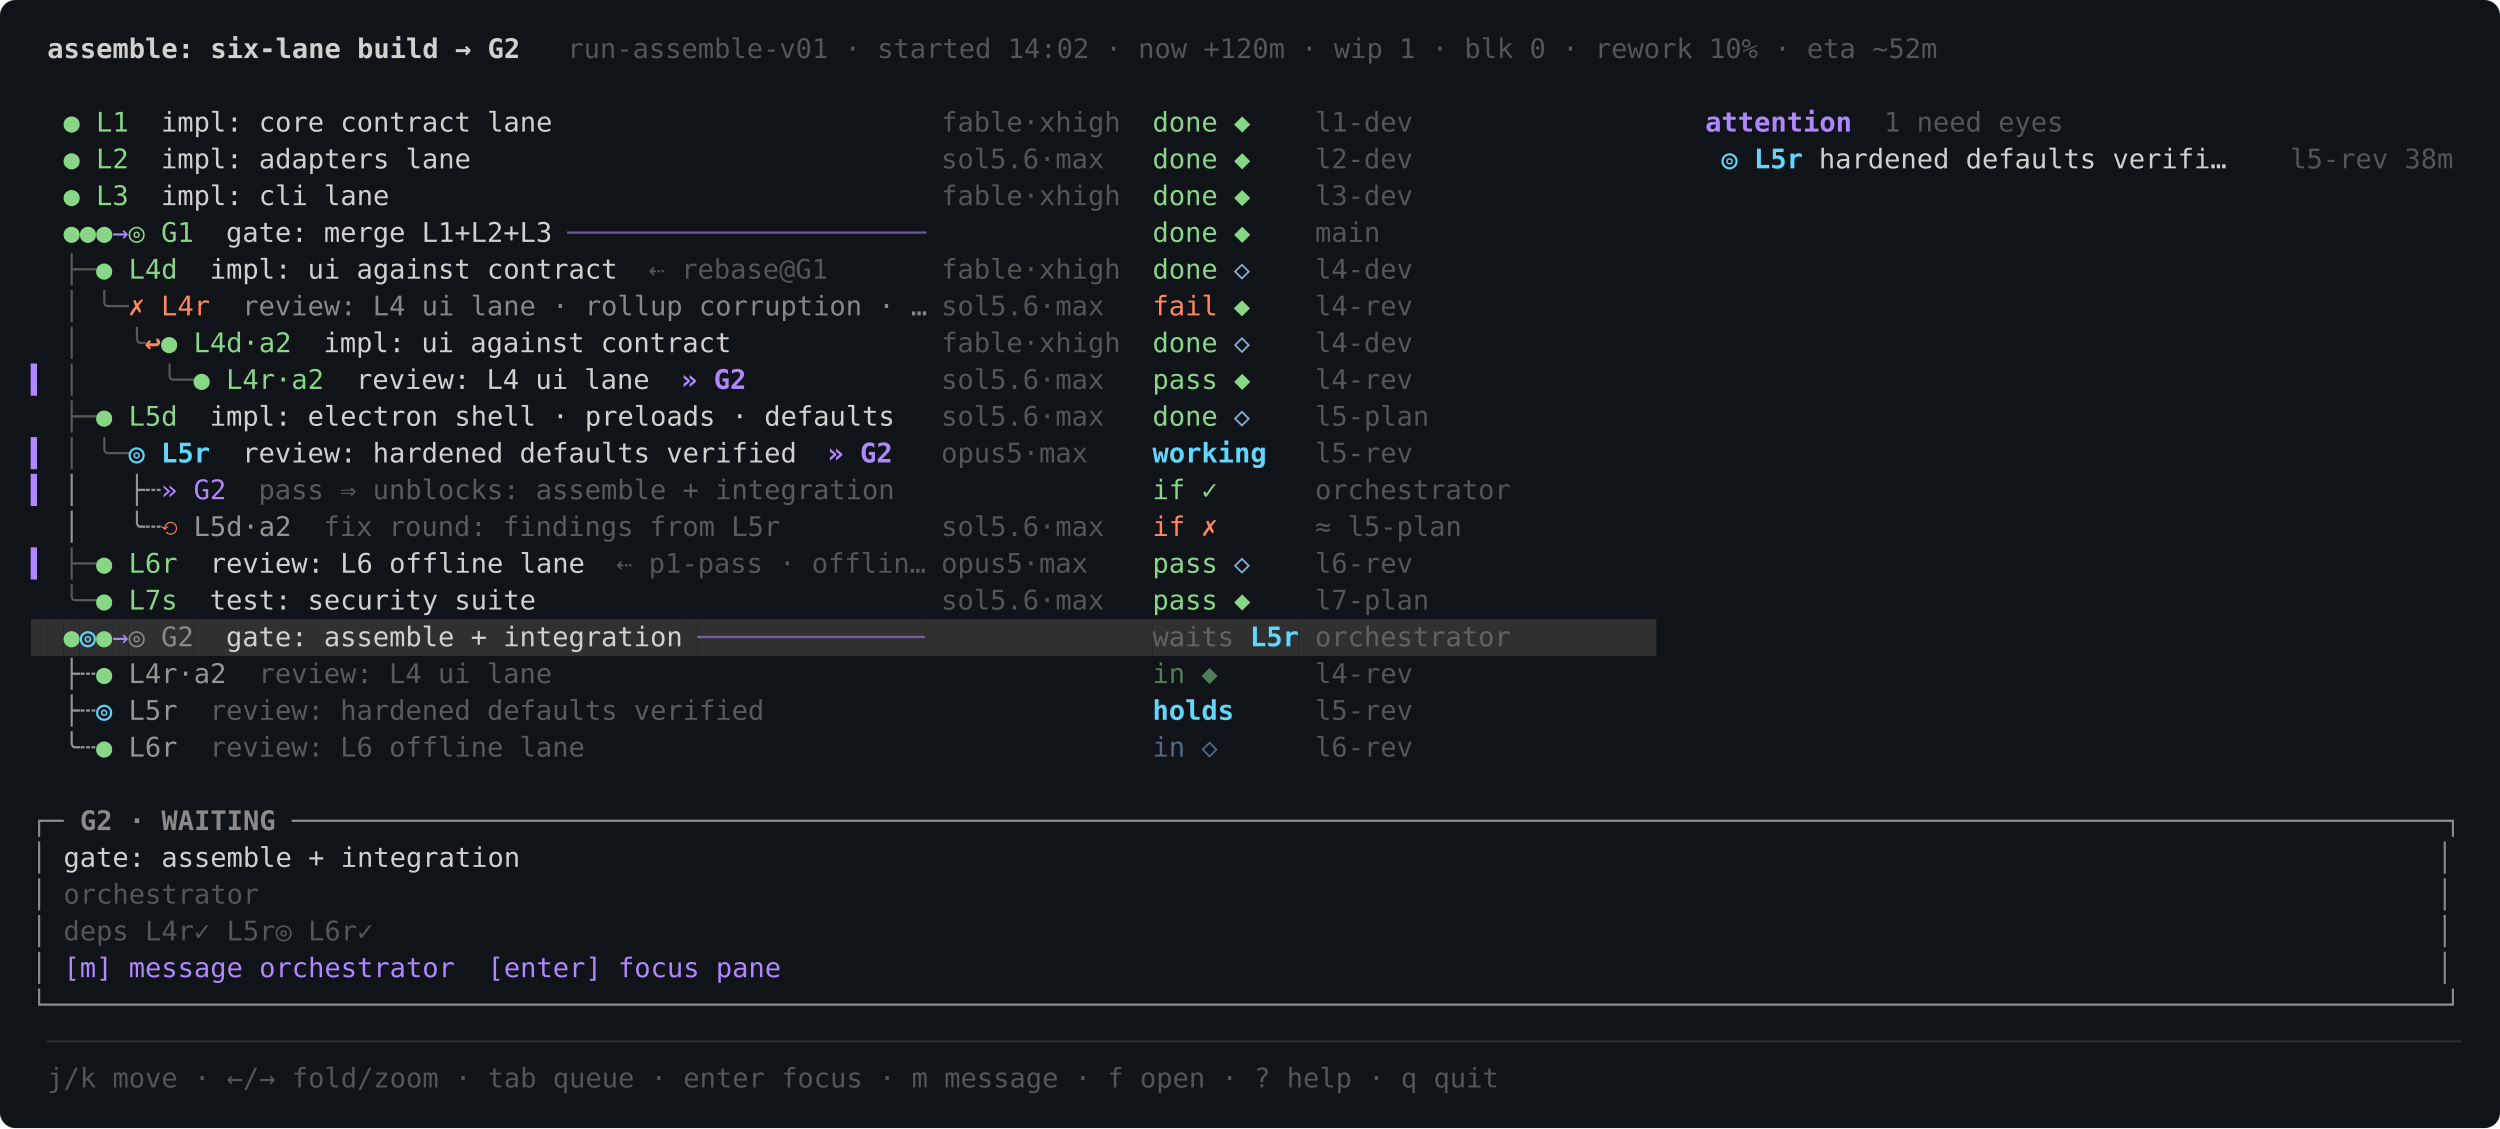
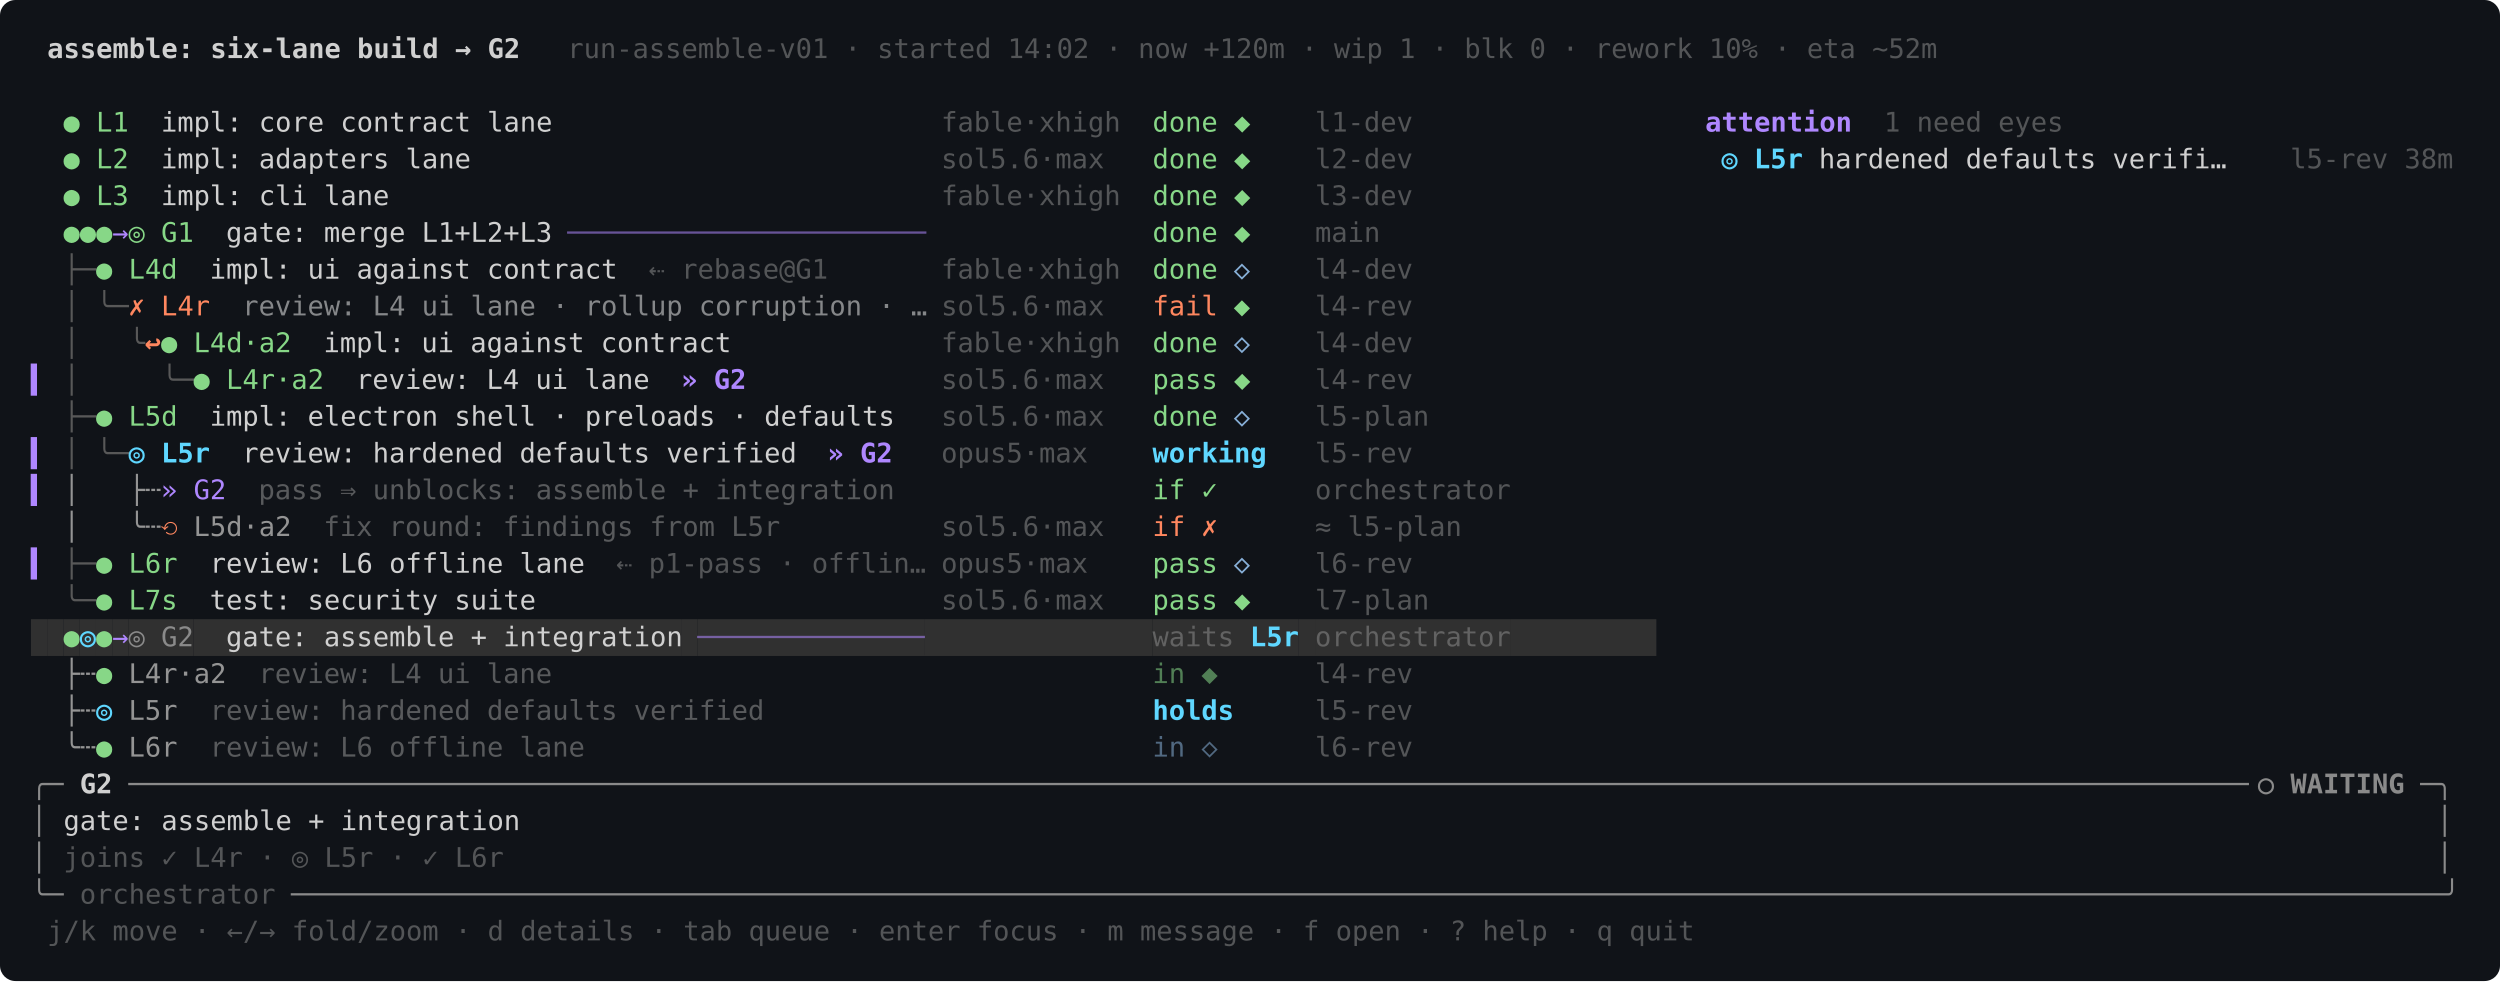
- <svg xmlns="http://www.w3.org/2000/svg" width="1292" height="583" viewBox="0 0 1292 583" font-family="'SF Mono','Cascadia Code','JetBrains Mono',Menlo,Consolas,monospace" font-size="14">
+ <svg xmlns="http://www.w3.org/2000/svg" width="1292" height="507" viewBox="0 0 1292 507" font-family="'SF Mono','Cascadia Code','JetBrains Mono',Menlo,Consolas,monospace" font-size="14">
  <rect width="100%" height="100%" rx="8" fill="#101318" />
  <text x="24.4" y="30.0" textLength="243.6" lengthAdjust="spacingAndGlyphs" fill="#d0d0d0" xml:space="preserve" font-weight="bold">assemble: six-lane build → G2</text>
  <text x="293.2" y="30.0" textLength="705.6" lengthAdjust="spacingAndGlyphs" fill="#8a8a8a" xml:space="preserve" fill-opacity="0.55">run-assemble-v01 · started 14:02 · now +120m · wip 1 · blk 0 · rework 10% · eta ~52m</text>
  <text x="32.8" y="68.0" textLength="33.6" lengthAdjust="spacingAndGlyphs" fill="#87d787" xml:space="preserve">● L1</text>
  <text x="83.2" y="68.0" textLength="201.6" lengthAdjust="spacingAndGlyphs" fill="#d0d0d0" xml:space="preserve">impl: core contract lane</text>
  <text x="486.4" y="68.0" textLength="92.4" lengthAdjust="spacingAndGlyphs" fill="#8a8a8a" xml:space="preserve" fill-opacity="0.55">fable·xhigh</text>
  <text x="595.6" y="68.0" textLength="50.4" lengthAdjust="spacingAndGlyphs" fill="#87d787" xml:space="preserve">done ◆</text>
  <text x="679.6" y="68.0" textLength="50.4" lengthAdjust="spacingAndGlyphs" fill="#8a8a8a" xml:space="preserve" fill-opacity="0.55">l1-dev</text>
  <text x="872.8" y="68.0" textLength="84.0" lengthAdjust="spacingAndGlyphs" fill="#af87ff" xml:space="preserve" font-weight="bold"> attention</text>
  <text x="956.8" y="68.0" textLength="109.2" lengthAdjust="spacingAndGlyphs" fill="#8a8a8a" xml:space="preserve" fill-opacity="0.55">  1 need eyes</text>
  <text x="32.8" y="87.0" textLength="33.6" lengthAdjust="spacingAndGlyphs" fill="#87d787" xml:space="preserve">● L2</text>
  <text x="83.2" y="87.0" textLength="159.6" lengthAdjust="spacingAndGlyphs" fill="#d0d0d0" xml:space="preserve">impl: adapters lane</text>
  <text x="486.4" y="87.0" textLength="84.0" lengthAdjust="spacingAndGlyphs" fill="#8a8a8a" xml:space="preserve" fill-opacity="0.55">sol5.6·max</text>
  <text x="595.6" y="87.0" textLength="50.4" lengthAdjust="spacingAndGlyphs" fill="#87d787" xml:space="preserve">done ◆</text>
  <text x="679.6" y="87.0" textLength="50.4" lengthAdjust="spacingAndGlyphs" fill="#8a8a8a" xml:space="preserve" fill-opacity="0.55">l2-dev</text>
  <text x="889.6" y="87.0" textLength="42.0" lengthAdjust="spacingAndGlyphs" fill="#5fd7ff" xml:space="preserve" font-weight="bold">◎ L5r</text>
  <text x="940.0" y="87.0" textLength="210.0" lengthAdjust="spacingAndGlyphs" fill="#d0d0d0" xml:space="preserve">hardened defaults verifi…</text>
  <text x="1183.6" y="87.0" textLength="84.0" lengthAdjust="spacingAndGlyphs" fill="#8a8a8a" xml:space="preserve" fill-opacity="0.55">l5-rev 38m</text>
  <text x="32.8" y="106.0" textLength="33.6" lengthAdjust="spacingAndGlyphs" fill="#87d787" xml:space="preserve">● L3</text>
  <text x="83.2" y="106.0" textLength="117.6" lengthAdjust="spacingAndGlyphs" fill="#d0d0d0" xml:space="preserve">impl: cli lane</text>
  <text x="486.4" y="106.0" textLength="92.4" lengthAdjust="spacingAndGlyphs" fill="#8a8a8a" xml:space="preserve" fill-opacity="0.55">fable·xhigh</text>
  <text x="595.6" y="106.0" textLength="50.4" lengthAdjust="spacingAndGlyphs" fill="#87d787" xml:space="preserve">done ◆</text>
  <text x="679.6" y="106.0" textLength="50.4" lengthAdjust="spacingAndGlyphs" fill="#8a8a8a" xml:space="preserve" fill-opacity="0.55">l3-dev</text>
  <text x="32.8" y="125.0" textLength="25.2" lengthAdjust="spacingAndGlyphs" fill="#87d787" xml:space="preserve">●●●</text>
  <text x="58.0" y="125.0" textLength="8.4" lengthAdjust="spacingAndGlyphs" fill="#af87ff" xml:space="preserve">→</text>
  <text x="66.4" y="125.0" textLength="33.6" lengthAdjust="spacingAndGlyphs" fill="#87d787" xml:space="preserve">◎ G1</text>
  <text x="116.8" y="125.0" textLength="168.0" lengthAdjust="spacingAndGlyphs" fill="#d0d0d0" xml:space="preserve">gate: merge L1+L2+L3</text>
  <text x="293.2" y="125.0" textLength="184.8" lengthAdjust="spacingAndGlyphs" fill="#af87ff" xml:space="preserve" fill-opacity="0.55">──────────────────────</text>
  <text x="595.6" y="125.0" textLength="50.4" lengthAdjust="spacingAndGlyphs" fill="#87d787" xml:space="preserve">done ◆</text>
  <text x="679.6" y="125.0" textLength="33.6" lengthAdjust="spacingAndGlyphs" fill="#8a8a8a" xml:space="preserve" fill-opacity="0.55">main</text>
  <text x="24.4" y="144.0" textLength="25.2" lengthAdjust="spacingAndGlyphs" fill="#585858" xml:space="preserve"> ├─</text>
  <text x="49.6" y="144.0" textLength="42.0" lengthAdjust="spacingAndGlyphs" fill="#87d787" xml:space="preserve">● L4d</text>
  <text x="108.4" y="144.0" textLength="210.0" lengthAdjust="spacingAndGlyphs" fill="#d0d0d0" xml:space="preserve">impl: ui against contract</text>
  <text x="335.2" y="144.0" textLength="100.8" lengthAdjust="spacingAndGlyphs" fill="#8a8a8a" xml:space="preserve" fill-opacity="0.55">⇠ rebase@G1 </text>
  <text x="486.4" y="144.0" textLength="92.4" lengthAdjust="spacingAndGlyphs" fill="#8a8a8a" xml:space="preserve" fill-opacity="0.55">fable·xhigh</text>
  <text x="595.6" y="144.0" textLength="42.0" lengthAdjust="spacingAndGlyphs" fill="#87d787" xml:space="preserve">done </text>
  <text x="637.6" y="144.0" textLength="8.4" lengthAdjust="spacingAndGlyphs" fill="#87afd7" xml:space="preserve">◇</text>
  <text x="679.6" y="144.0" textLength="50.4" lengthAdjust="spacingAndGlyphs" fill="#8a8a8a" xml:space="preserve" fill-opacity="0.55">l4-dev</text>
  <text x="24.4" y="163.0" textLength="42.0" lengthAdjust="spacingAndGlyphs" fill="#585858" xml:space="preserve"> │ ╰─</text>
  <text x="66.4" y="163.0" textLength="42.0" lengthAdjust="spacingAndGlyphs" fill="#ff875f" xml:space="preserve">✗ L4r</text>
  <text x="125.2" y="163.0" textLength="352.8" lengthAdjust="spacingAndGlyphs" fill="#e6e6e6" xml:space="preserve" fill-opacity="0.55">review: L4 ui lane · rollup corruption · …</text>
  <text x="486.4" y="163.0" textLength="84.0" lengthAdjust="spacingAndGlyphs" fill="#8a8a8a" xml:space="preserve" fill-opacity="0.55">sol5.6·max</text>
  <text x="595.6" y="163.0" textLength="42.0" lengthAdjust="spacingAndGlyphs" fill="#ff875f" xml:space="preserve">fail </text>
  <text x="637.6" y="163.0" textLength="8.4" lengthAdjust="spacingAndGlyphs" fill="#87d787" xml:space="preserve">◆</text>
  <text x="679.6" y="163.0" textLength="50.4" lengthAdjust="spacingAndGlyphs" fill="#8a8a8a" xml:space="preserve" fill-opacity="0.55">l4-rev</text>
  <text x="24.4" y="182.0" textLength="50.4" lengthAdjust="spacingAndGlyphs" fill="#585858" xml:space="preserve"> │   ╰</text>
  <text x="74.8" y="182.0" textLength="8.4" lengthAdjust="spacingAndGlyphs" fill="#ff875f" xml:space="preserve" font-weight="bold">↩</text>
  <text x="83.2" y="182.0" textLength="67.2" lengthAdjust="spacingAndGlyphs" fill="#87d787" xml:space="preserve">● L4d·a2</text>
  <text x="167.2" y="182.0" textLength="210.0" lengthAdjust="spacingAndGlyphs" fill="#d0d0d0" xml:space="preserve">impl: ui against contract</text>
  <text x="486.4" y="182.0" textLength="92.4" lengthAdjust="spacingAndGlyphs" fill="#8a8a8a" xml:space="preserve" fill-opacity="0.55">fable·xhigh</text>
  <text x="595.6" y="182.0" textLength="42.0" lengthAdjust="spacingAndGlyphs" fill="#87d787" xml:space="preserve">done </text>
  <text x="637.6" y="182.0" textLength="8.4" lengthAdjust="spacingAndGlyphs" fill="#87afd7" xml:space="preserve">◇</text>
  <text x="679.6" y="182.0" textLength="50.4" lengthAdjust="spacingAndGlyphs" fill="#8a8a8a" xml:space="preserve" fill-opacity="0.55">l4-dev</text>
  <text x="16.0" y="201.0" textLength="8.4" lengthAdjust="spacingAndGlyphs" fill="#af87ff" xml:space="preserve" font-weight="bold">▍</text>
  <text x="24.4" y="201.0" textLength="75.6" lengthAdjust="spacingAndGlyphs" fill="#585858" xml:space="preserve"> │     ╰─</text>
  <text x="100.0" y="201.0" textLength="67.2" lengthAdjust="spacingAndGlyphs" fill="#87d787" xml:space="preserve">● L4r·a2</text>
  <text x="184.0" y="201.0" textLength="151.2" lengthAdjust="spacingAndGlyphs" fill="#d0d0d0" xml:space="preserve">review: L4 ui lane</text>
  <text x="352.0" y="201.0" textLength="33.6" lengthAdjust="spacingAndGlyphs" fill="#af87ff" xml:space="preserve" font-weight="bold">» G2</text>
  <text x="486.4" y="201.0" textLength="84.0" lengthAdjust="spacingAndGlyphs" fill="#8a8a8a" xml:space="preserve" fill-opacity="0.55">sol5.6·max</text>
  <text x="595.6" y="201.0" textLength="50.4" lengthAdjust="spacingAndGlyphs" fill="#87d787" xml:space="preserve">pass ◆</text>
  <text x="679.6" y="201.0" textLength="50.4" lengthAdjust="spacingAndGlyphs" fill="#8a8a8a" xml:space="preserve" fill-opacity="0.55">l4-rev</text>
  <text x="24.4" y="220.0" textLength="25.2" lengthAdjust="spacingAndGlyphs" fill="#585858" xml:space="preserve"> ├─</text>
  <text x="49.6" y="220.0" textLength="42.0" lengthAdjust="spacingAndGlyphs" fill="#87d787" xml:space="preserve">● L5d</text>
  <text x="108.4" y="220.0" textLength="352.8" lengthAdjust="spacingAndGlyphs" fill="#d0d0d0" xml:space="preserve">impl: electron shell · preloads · defaults</text>
  <text x="486.4" y="220.0" textLength="84.0" lengthAdjust="spacingAndGlyphs" fill="#8a8a8a" xml:space="preserve" fill-opacity="0.55">sol5.6·max</text>
  <text x="595.6" y="220.0" textLength="42.0" lengthAdjust="spacingAndGlyphs" fill="#87d787" xml:space="preserve">done </text>
  <text x="637.6" y="220.0" textLength="8.4" lengthAdjust="spacingAndGlyphs" fill="#87afd7" xml:space="preserve">◇</text>
  <text x="679.6" y="220.0" textLength="58.8" lengthAdjust="spacingAndGlyphs" fill="#8a8a8a" xml:space="preserve" fill-opacity="0.55">l5-plan</text>
  <text x="16.0" y="239.0" textLength="8.4" lengthAdjust="spacingAndGlyphs" fill="#af87ff" xml:space="preserve" font-weight="bold">▍</text>
  <text x="24.4" y="239.0" textLength="42.0" lengthAdjust="spacingAndGlyphs" fill="#585858" xml:space="preserve"> │ ╰─</text>
  <text x="66.4" y="239.0" textLength="42.0" lengthAdjust="spacingAndGlyphs" fill="#5fd7ff" xml:space="preserve" font-weight="bold">◎ L5r</text>
  <text x="125.2" y="239.0" textLength="285.6" lengthAdjust="spacingAndGlyphs" fill="#d0d0d0" xml:space="preserve">review: hardened defaults verified</text>
  <text x="427.6" y="239.0" textLength="33.6" lengthAdjust="spacingAndGlyphs" fill="#af87ff" xml:space="preserve" font-weight="bold">» G2</text>
  <text x="486.4" y="239.0" textLength="75.6" lengthAdjust="spacingAndGlyphs" fill="#8a8a8a" xml:space="preserve" fill-opacity="0.55">opus5·max</text>
  <text x="595.6" y="239.0" textLength="58.8" lengthAdjust="spacingAndGlyphs" fill="#5fd7ff" xml:space="preserve" font-weight="bold">working</text>
  <text x="679.6" y="239.0" textLength="50.4" lengthAdjust="spacingAndGlyphs" fill="#8a8a8a" xml:space="preserve" fill-opacity="0.55">l5-rev</text>
  <text x="16.0" y="258.0" textLength="8.4" lengthAdjust="spacingAndGlyphs" fill="#af87ff" xml:space="preserve" font-weight="bold">▍</text>
  <text x="24.4" y="258.0" textLength="58.8" lengthAdjust="spacingAndGlyphs" fill="#949494" xml:space="preserve"> │   ├┄</text>
  <text x="83.2" y="258.0" textLength="33.6" lengthAdjust="spacingAndGlyphs" fill="#af87ff" xml:space="preserve">» G2</text>
  <text x="133.6" y="258.0" textLength="327.6" lengthAdjust="spacingAndGlyphs" fill="#949494" xml:space="preserve" fill-opacity="0.55">pass ⇒ unblocks: assemble + integration</text>
  <text x="595.6" y="258.0" textLength="33.6" lengthAdjust="spacingAndGlyphs" fill="#87d787" xml:space="preserve">if ✓</text>
  <text x="679.6" y="258.0" textLength="100.8" lengthAdjust="spacingAndGlyphs" fill="#8a8a8a" xml:space="preserve" fill-opacity="0.55">orchestrator</text>
  <text x="24.4" y="277.0" textLength="58.8" lengthAdjust="spacingAndGlyphs" fill="#949494" xml:space="preserve"> │   ╰┄</text>
  <text x="83.2" y="277.0" textLength="8.4" lengthAdjust="spacingAndGlyphs" fill="#ff875f" xml:space="preserve">⟲</text>
  <text x="91.6" y="277.0" textLength="58.8" lengthAdjust="spacingAndGlyphs" fill="#949494" xml:space="preserve"> L5d·a2</text>
  <text x="167.2" y="277.0" textLength="235.2" lengthAdjust="spacingAndGlyphs" fill="#949494" xml:space="preserve" fill-opacity="0.55">fix round: findings from L5r</text>
  <text x="486.4" y="277.0" textLength="84.0" lengthAdjust="spacingAndGlyphs" fill="#8a8a8a" xml:space="preserve" fill-opacity="0.55">sol5.6·max</text>
  <text x="595.6" y="277.0" textLength="33.6" lengthAdjust="spacingAndGlyphs" fill="#ff875f" xml:space="preserve">if ✗</text>
  <text x="679.6" y="277.0" textLength="75.6" lengthAdjust="spacingAndGlyphs" fill="#8a8a8a" xml:space="preserve" fill-opacity="0.55">≈ l5-plan</text>
  <text x="16.0" y="296.0" textLength="8.4" lengthAdjust="spacingAndGlyphs" fill="#af87ff" xml:space="preserve" font-weight="bold">▍</text>
  <text x="24.4" y="296.0" textLength="25.2" lengthAdjust="spacingAndGlyphs" fill="#585858" xml:space="preserve"> ├─</text>
  <text x="49.6" y="296.0" textLength="42.0" lengthAdjust="spacingAndGlyphs" fill="#87d787" xml:space="preserve">● L6r</text>
  <text x="108.4" y="296.0" textLength="193.2" lengthAdjust="spacingAndGlyphs" fill="#d0d0d0" xml:space="preserve">review: L6 offline lane</text>
  <text x="318.4" y="296.0" textLength="159.6" lengthAdjust="spacingAndGlyphs" fill="#8a8a8a" xml:space="preserve" fill-opacity="0.55">⇠ p1-pass · offlin…</text>
  <text x="486.4" y="296.0" textLength="75.6" lengthAdjust="spacingAndGlyphs" fill="#8a8a8a" xml:space="preserve" fill-opacity="0.55">opus5·max</text>
  <text x="595.6" y="296.0" textLength="42.0" lengthAdjust="spacingAndGlyphs" fill="#87d787" xml:space="preserve">pass </text>
  <text x="637.6" y="296.0" textLength="8.4" lengthAdjust="spacingAndGlyphs" fill="#87afd7" xml:space="preserve">◇</text>
  <text x="679.6" y="296.0" textLength="50.4" lengthAdjust="spacingAndGlyphs" fill="#8a8a8a" xml:space="preserve" fill-opacity="0.55">l6-rev</text>
  <text x="24.4" y="315.0" textLength="25.2" lengthAdjust="spacingAndGlyphs" fill="#585858" xml:space="preserve"> ╰─</text>
  <text x="49.6" y="315.0" textLength="42.0" lengthAdjust="spacingAndGlyphs" fill="#87d787" xml:space="preserve">● L7s</text>
  <text x="108.4" y="315.0" textLength="168.0" lengthAdjust="spacingAndGlyphs" fill="#d0d0d0" xml:space="preserve">test: security suite</text>
  <text x="486.4" y="315.0" textLength="84.0" lengthAdjust="spacingAndGlyphs" fill="#8a8a8a" xml:space="preserve" fill-opacity="0.55">sol5.6·max</text>
  <text x="595.6" y="315.0" textLength="50.4" lengthAdjust="spacingAndGlyphs" fill="#87d787" xml:space="preserve">pass ◆</text>
  <text x="679.6" y="315.0" textLength="58.8" lengthAdjust="spacingAndGlyphs" fill="#8a8a8a" xml:space="preserve" fill-opacity="0.55">l7-plan</text>
  <rect x="16.0" y="320.0" width="8.4" height="19" fill="#303030" />
  <rect x="24.4" y="320.0" width="8.4" height="19" fill="#303030" />
  <rect x="32.8" y="320.0" width="8.4" height="19" fill="#303030" />
  <text x="32.8" y="334.0" textLength="8.4" lengthAdjust="spacingAndGlyphs" fill="#87d787" xml:space="preserve">●</text>
  <rect x="41.2" y="320.0" width="8.4" height="19" fill="#303030" />
  <text x="41.2" y="334.0" textLength="8.4" lengthAdjust="spacingAndGlyphs" fill="#5fd7ff" xml:space="preserve" font-weight="bold">◎</text>
  <rect x="49.6" y="320.0" width="8.4" height="19" fill="#303030" />
  <text x="49.6" y="334.0" textLength="8.4" lengthAdjust="spacingAndGlyphs" fill="#87d787" xml:space="preserve">●</text>
  <rect x="58.0" y="320.0" width="8.4" height="19" fill="#303030" />
  <text x="58.0" y="334.0" textLength="8.4" lengthAdjust="spacingAndGlyphs" fill="#af87ff" xml:space="preserve">→</text>
  <rect x="66.4" y="320.0" width="33.6" height="19" fill="#303030" />
  <text x="66.4" y="334.0" textLength="33.6" lengthAdjust="spacingAndGlyphs" fill="#8a8a8a" xml:space="preserve">◎ G2</text>
  <rect x="100.0" y="320.0" width="16.8" height="19" fill="#303030" />
  <rect x="116.8" y="320.0" width="235.2" height="19" fill="#303030" />
  <text x="116.8" y="334.0" textLength="235.2" lengthAdjust="spacingAndGlyphs" fill="#d0d0d0" xml:space="preserve">gate: assemble + integration</text>
  <rect x="352.0" y="320.0" width="8.4" height="19" fill="#303030" />
  <rect x="360.4" y="320.0" width="117.6" height="19" fill="#303030" />
  <text x="360.4" y="334.0" textLength="117.6" lengthAdjust="spacingAndGlyphs" fill="#af87ff" xml:space="preserve" fill-opacity="0.55">──────────────</text>
  <rect x="478.0" y="320.0" width="117.6" height="19" fill="#303030" />
  <rect x="595.6" y="320.0" width="50.4" height="19" fill="#303030" />
  <text x="595.6" y="334.0" textLength="50.4" lengthAdjust="spacingAndGlyphs" fill="#8a8a8a" xml:space="preserve" fill-opacity="0.55">waits </text>
  <rect x="646.0" y="320.0" width="25.2" height="19" fill="#303030" />
  <text x="646.0" y="334.0" textLength="25.2" lengthAdjust="spacingAndGlyphs" fill="#5fd7ff" xml:space="preserve" font-weight="bold">L5r</text>
  <rect x="671.2" y="320.0" width="8.4" height="19" fill="#303030" />
  <rect x="679.6" y="320.0" width="100.8" height="19" fill="#303030" />
  <text x="679.6" y="334.0" textLength="100.8" lengthAdjust="spacingAndGlyphs" fill="#8a8a8a" xml:space="preserve" fill-opacity="0.55">orchestrator</text>
  <rect x="780.4" y="320.0" width="75.6" height="19" fill="#303030" />
  <text x="24.4" y="353.0" textLength="25.2" lengthAdjust="spacingAndGlyphs" fill="#949494" xml:space="preserve"> ├┄</text>
  <text x="49.6" y="353.0" textLength="8.4" lengthAdjust="spacingAndGlyphs" fill="#87d787" xml:space="preserve">●</text>
  <text x="58.0" y="353.0" textLength="58.8" lengthAdjust="spacingAndGlyphs" fill="#949494" xml:space="preserve"> L4r·a2</text>
  <text x="133.6" y="353.0" textLength="151.2" lengthAdjust="spacingAndGlyphs" fill="#949494" xml:space="preserve" fill-opacity="0.55">review: L4 ui lane</text>
  <text x="595.6" y="353.0" textLength="33.6" lengthAdjust="spacingAndGlyphs" fill="#87d787" xml:space="preserve" fill-opacity="0.55">in ◆</text>
  <text x="679.6" y="353.0" textLength="50.4" lengthAdjust="spacingAndGlyphs" fill="#8a8a8a" xml:space="preserve" fill-opacity="0.55">l4-rev</text>
  <text x="24.4" y="372.0" textLength="25.2" lengthAdjust="spacingAndGlyphs" fill="#949494" xml:space="preserve"> ├┄</text>
  <text x="49.6" y="372.0" textLength="8.4" lengthAdjust="spacingAndGlyphs" fill="#5fd7ff" xml:space="preserve" font-weight="bold">◎</text>
  <text x="58.0" y="372.0" textLength="33.6" lengthAdjust="spacingAndGlyphs" fill="#949494" xml:space="preserve"> L5r</text>
  <text x="108.4" y="372.0" textLength="285.6" lengthAdjust="spacingAndGlyphs" fill="#949494" xml:space="preserve" fill-opacity="0.55">review: hardened defaults verified</text>
  <text x="595.6" y="372.0" textLength="42.0" lengthAdjust="spacingAndGlyphs" fill="#5fd7ff" xml:space="preserve" font-weight="bold">holds</text>
  <text x="679.6" y="372.0" textLength="50.4" lengthAdjust="spacingAndGlyphs" fill="#8a8a8a" xml:space="preserve" fill-opacity="0.55">l5-rev</text>
  <text x="24.4" y="391.0" textLength="25.2" lengthAdjust="spacingAndGlyphs" fill="#949494" xml:space="preserve"> ╰┄</text>
  <text x="49.6" y="391.0" textLength="8.4" lengthAdjust="spacingAndGlyphs" fill="#87d787" xml:space="preserve">●</text>
  <text x="58.0" y="391.0" textLength="33.6" lengthAdjust="spacingAndGlyphs" fill="#949494" xml:space="preserve"> L6r</text>
  <text x="108.4" y="391.0" textLength="193.2" lengthAdjust="spacingAndGlyphs" fill="#949494" xml:space="preserve" fill-opacity="0.55">review: L6 offline lane</text>
  <text x="595.6" y="391.0" textLength="33.6" lengthAdjust="spacingAndGlyphs" fill="#87afd7" xml:space="preserve" fill-opacity="0.55">in ◇</text>
  <text x="679.6" y="391.0" textLength="50.4" lengthAdjust="spacingAndGlyphs" fill="#8a8a8a" xml:space="preserve" fill-opacity="0.55">l6-rev</text>
-   <text x="16.0" y="429.0" textLength="1251.6" lengthAdjust="spacingAndGlyphs" fill="#8a8a8a" xml:space="preserve" font-weight="bold">┌─ G2 · WAITING ────────────────────────────────────────────────────────────────────────────────────────────────────────────────────────────────────┐</text>
-   <text x="16.0" y="448.0" textLength="16.8" lengthAdjust="spacingAndGlyphs" fill="#8a8a8a" xml:space="preserve">│ </text>
-   <text x="32.8" y="448.0" textLength="235.2" lengthAdjust="spacingAndGlyphs" fill="#d0d0d0" xml:space="preserve">gate: assemble + integration</text>
-   <text x="1250.8" y="448.0" textLength="16.8" lengthAdjust="spacingAndGlyphs" fill="#8a8a8a" xml:space="preserve"> │</text>
-   <text x="16.0" y="467.0" textLength="16.8" lengthAdjust="spacingAndGlyphs" fill="#8a8a8a" xml:space="preserve">│ </text>
-   <text x="32.8" y="467.0" textLength="100.8" lengthAdjust="spacingAndGlyphs" fill="#8a8a8a" xml:space="preserve" fill-opacity="0.55">orchestrator</text>
-   <text x="1250.8" y="467.0" textLength="16.8" lengthAdjust="spacingAndGlyphs" fill="#8a8a8a" xml:space="preserve"> │</text>
-   <text x="16.0" y="486.0" textLength="16.8" lengthAdjust="spacingAndGlyphs" fill="#8a8a8a" xml:space="preserve">│ </text>
-   <text x="32.8" y="486.0" textLength="159.6" lengthAdjust="spacingAndGlyphs" fill="#8a8a8a" xml:space="preserve" fill-opacity="0.55">deps L4r✓ L5r◎ L6r✓</text>
-   <text x="1250.8" y="486.0" textLength="16.8" lengthAdjust="spacingAndGlyphs" fill="#8a8a8a" xml:space="preserve"> │</text>
-   <text x="16.0" y="505.0" textLength="16.8" lengthAdjust="spacingAndGlyphs" fill="#8a8a8a" xml:space="preserve">│ </text>
-   <text x="32.8" y="505.0" textLength="369.6" lengthAdjust="spacingAndGlyphs" fill="#af87ff" xml:space="preserve">[m] message orchestrator  [enter] focus pane</text>
-   <text x="1250.8" y="505.0" textLength="16.8" lengthAdjust="spacingAndGlyphs" fill="#8a8a8a" xml:space="preserve"> │</text>
-   <text x="16.0" y="524.0" textLength="1251.6" lengthAdjust="spacingAndGlyphs" fill="#8a8a8a" xml:space="preserve">└───────────────────────────────────────────────────────────────────────────────────────────────────────────────────────────────────────────────────┘</text>
-   <text x="16.0" y="543.0" textLength="1251.6" lengthAdjust="spacingAndGlyphs" fill="#444444" xml:space="preserve" fill-opacity="0.55"> ────────────────────────────────────────────────────────────────────────────────────────────────────────────────────────────────────────────────────</text>
-   <text x="24.4" y="562.0" textLength="747.6" lengthAdjust="spacingAndGlyphs" fill="#8a8a8a" xml:space="preserve" fill-opacity="0.55">j/k move · ←/→ fold/zoom · tab queue · enter focus · m message · f open · ? help · q quit</text>
+   <text x="16.0" y="410.0" textLength="16.8" lengthAdjust="spacingAndGlyphs" fill="#8a8a8a" xml:space="preserve">╭─</text>
+   <text x="32.8" y="410.0" textLength="33.6" lengthAdjust="spacingAndGlyphs" fill="#d0d0d0" xml:space="preserve" font-weight="bold"> G2 </text>
+   <text x="66.4" y="410.0" textLength="1092.0" lengthAdjust="spacingAndGlyphs" fill="#8a8a8a" xml:space="preserve">──────────────────────────────────────────────────────────────────────────────────────────────────────────────────────────────────</text>
+   <text x="1158.4" y="410.0" textLength="92.4" lengthAdjust="spacingAndGlyphs" fill="#8a8a8a" xml:space="preserve" font-weight="bold"> ○ WAITING </text>
+   <text x="1250.8" y="410.0" textLength="16.8" lengthAdjust="spacingAndGlyphs" fill="#8a8a8a" xml:space="preserve">─╮</text>
+   <text x="16.0" y="429.0" textLength="8.4" lengthAdjust="spacingAndGlyphs" fill="#8a8a8a" xml:space="preserve">│</text>
+   <text x="32.8" y="429.0" textLength="235.2" lengthAdjust="spacingAndGlyphs" fill="#d0d0d0" xml:space="preserve">gate: assemble + integration</text>
+   <text x="1259.2" y="429.0" textLength="8.4" lengthAdjust="spacingAndGlyphs" fill="#8a8a8a" xml:space="preserve">│</text>
+   <text x="16.0" y="448.0" textLength="8.4" lengthAdjust="spacingAndGlyphs" fill="#8a8a8a" xml:space="preserve">│</text>
+   <text x="32.8" y="448.0" textLength="226.8" lengthAdjust="spacingAndGlyphs" fill="#8a8a8a" xml:space="preserve" fill-opacity="0.55">joins ✓ L4r · ◎ L5r · ✓ L6r</text>
+   <text x="1259.2" y="448.0" textLength="8.4" lengthAdjust="spacingAndGlyphs" fill="#8a8a8a" xml:space="preserve">│</text>
+   <text x="16.0" y="467.0" textLength="16.8" lengthAdjust="spacingAndGlyphs" fill="#8a8a8a" xml:space="preserve">╰─</text>
+   <text x="32.8" y="467.0" textLength="117.6" lengthAdjust="spacingAndGlyphs" fill="#8a8a8a" xml:space="preserve" fill-opacity="0.55"> orchestrator </text>
+   <text x="150.4" y="467.0" textLength="1117.2" lengthAdjust="spacingAndGlyphs" fill="#8a8a8a" xml:space="preserve">────────────────────────────────────────────────────────────────────────────────────────────────────────────────────────────────────╯</text>
+   <text x="24.4" y="486.0" textLength="848.4" lengthAdjust="spacingAndGlyphs" fill="#8a8a8a" xml:space="preserve" fill-opacity="0.55">j/k move · ←/→ fold/zoom · d details · tab queue · enter focus · m message · f open · ? help · q quit</text>
</svg>
